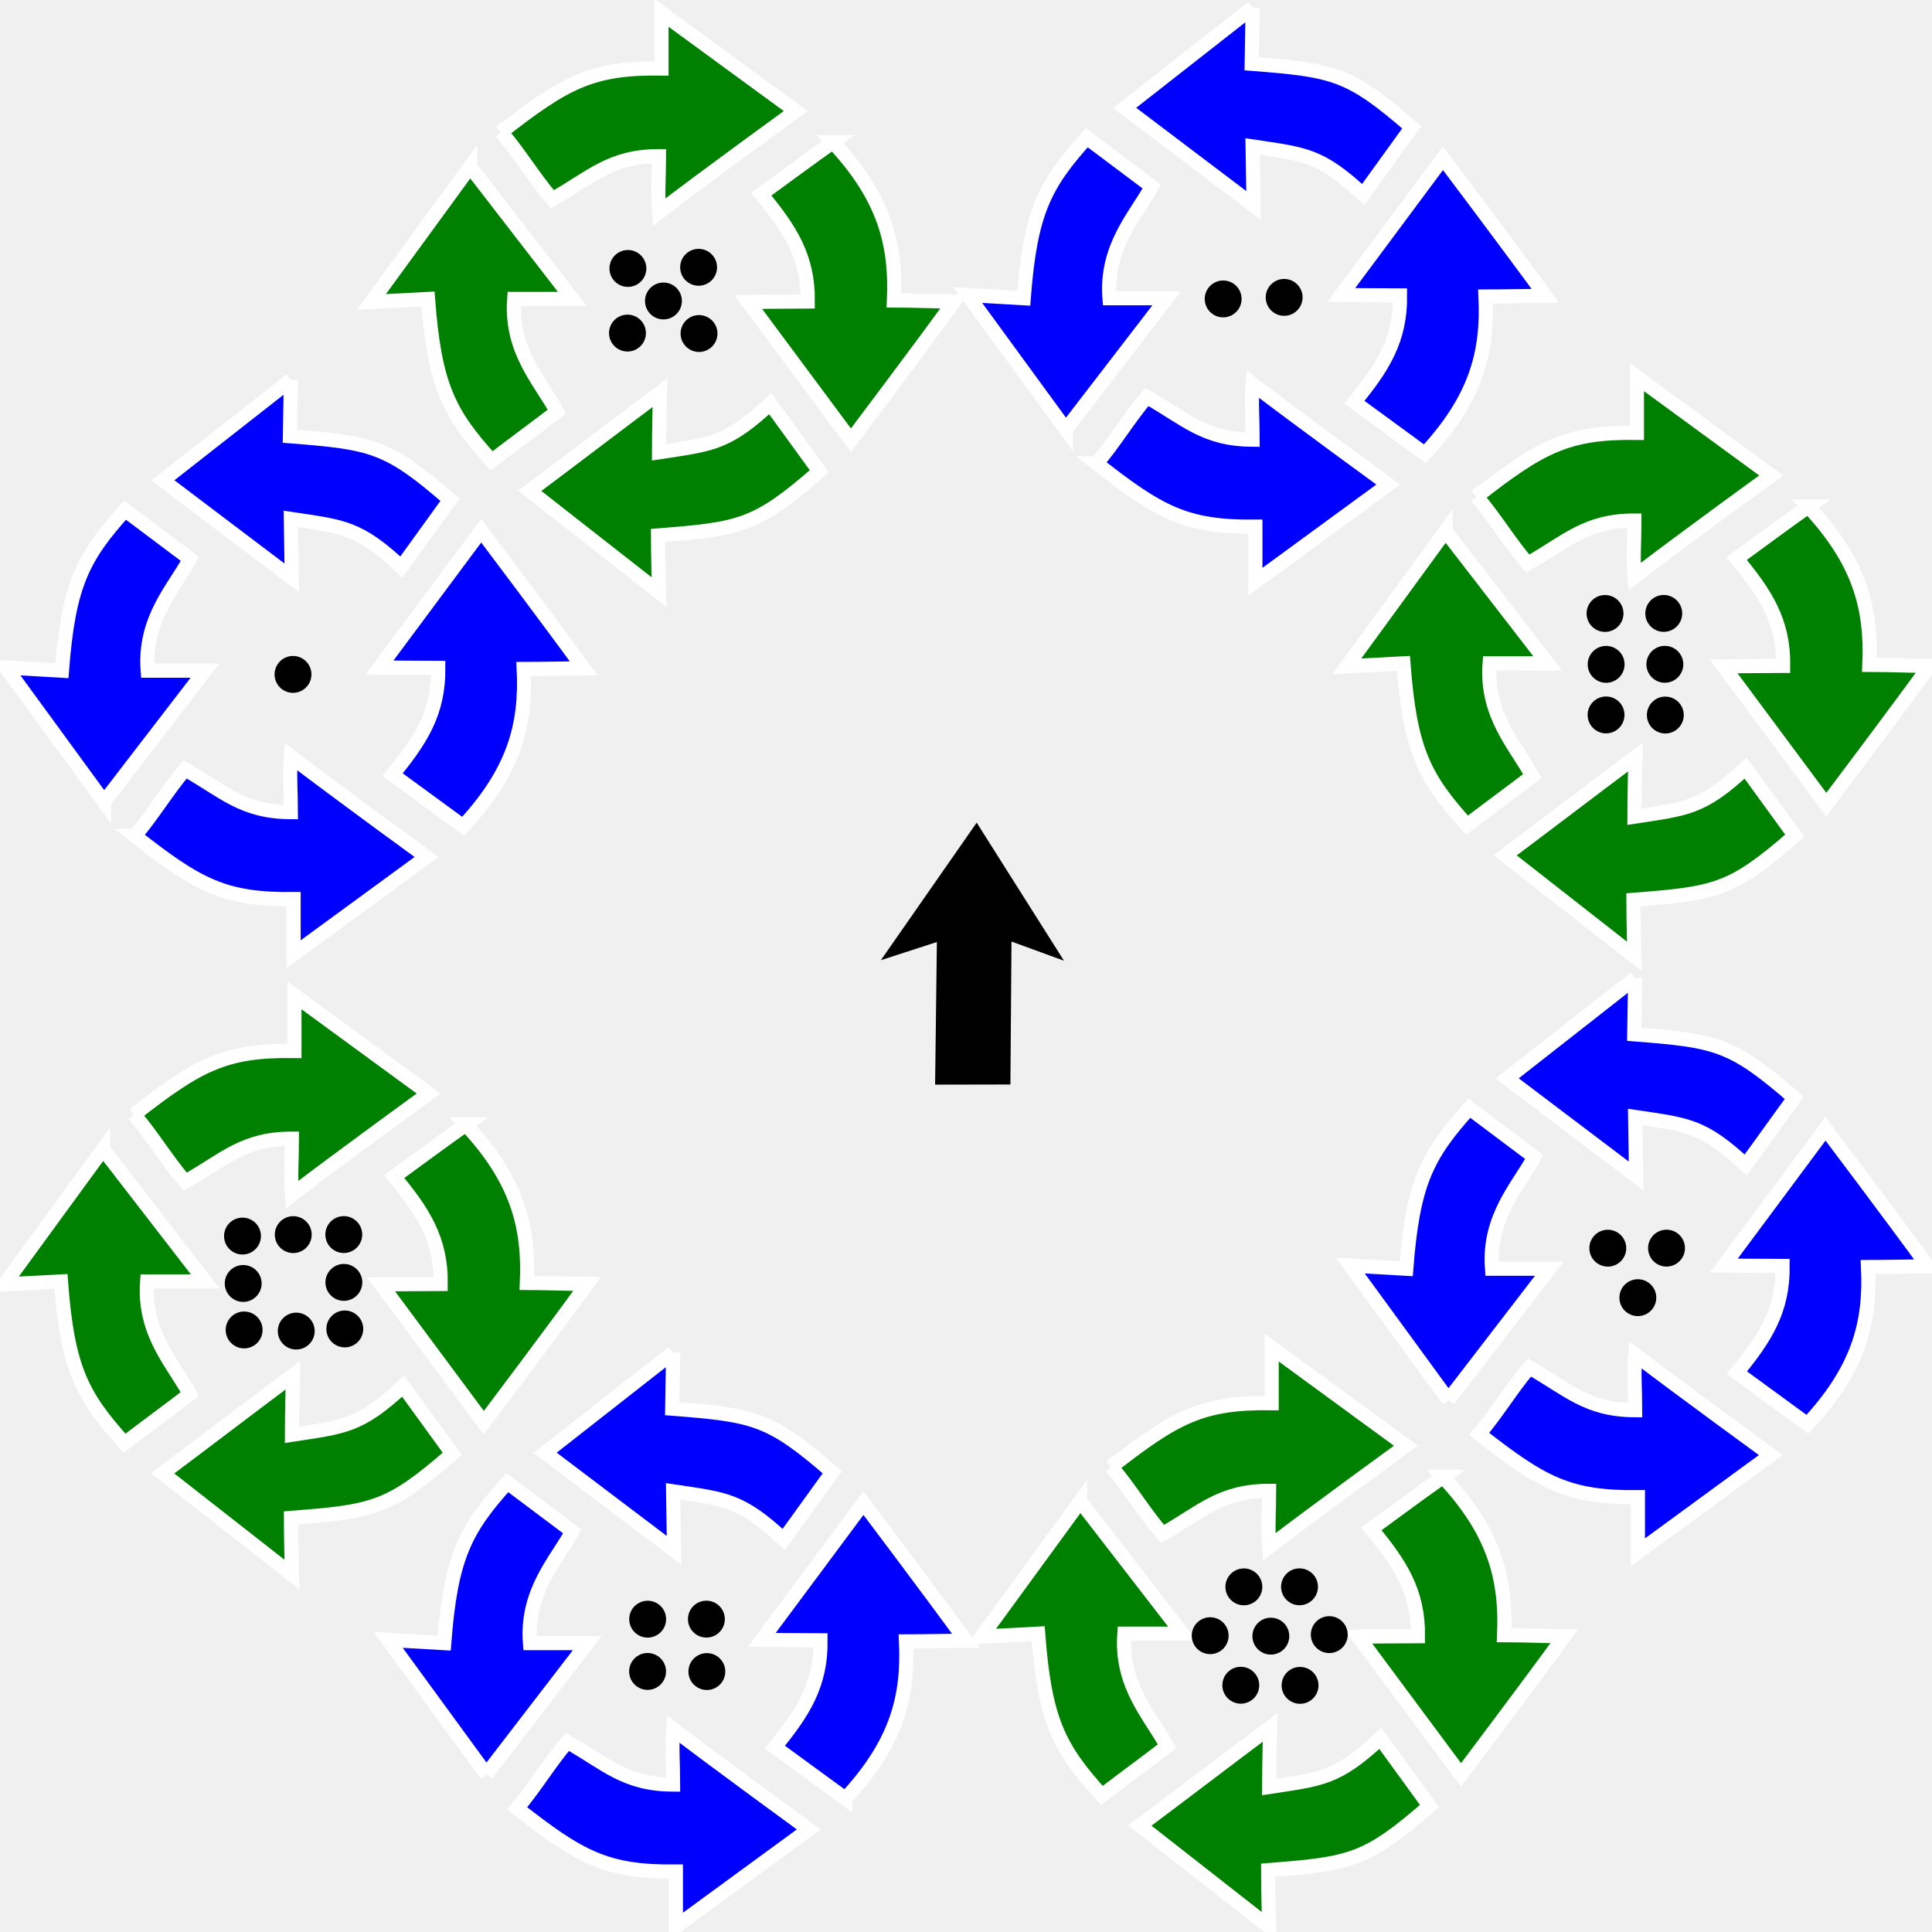
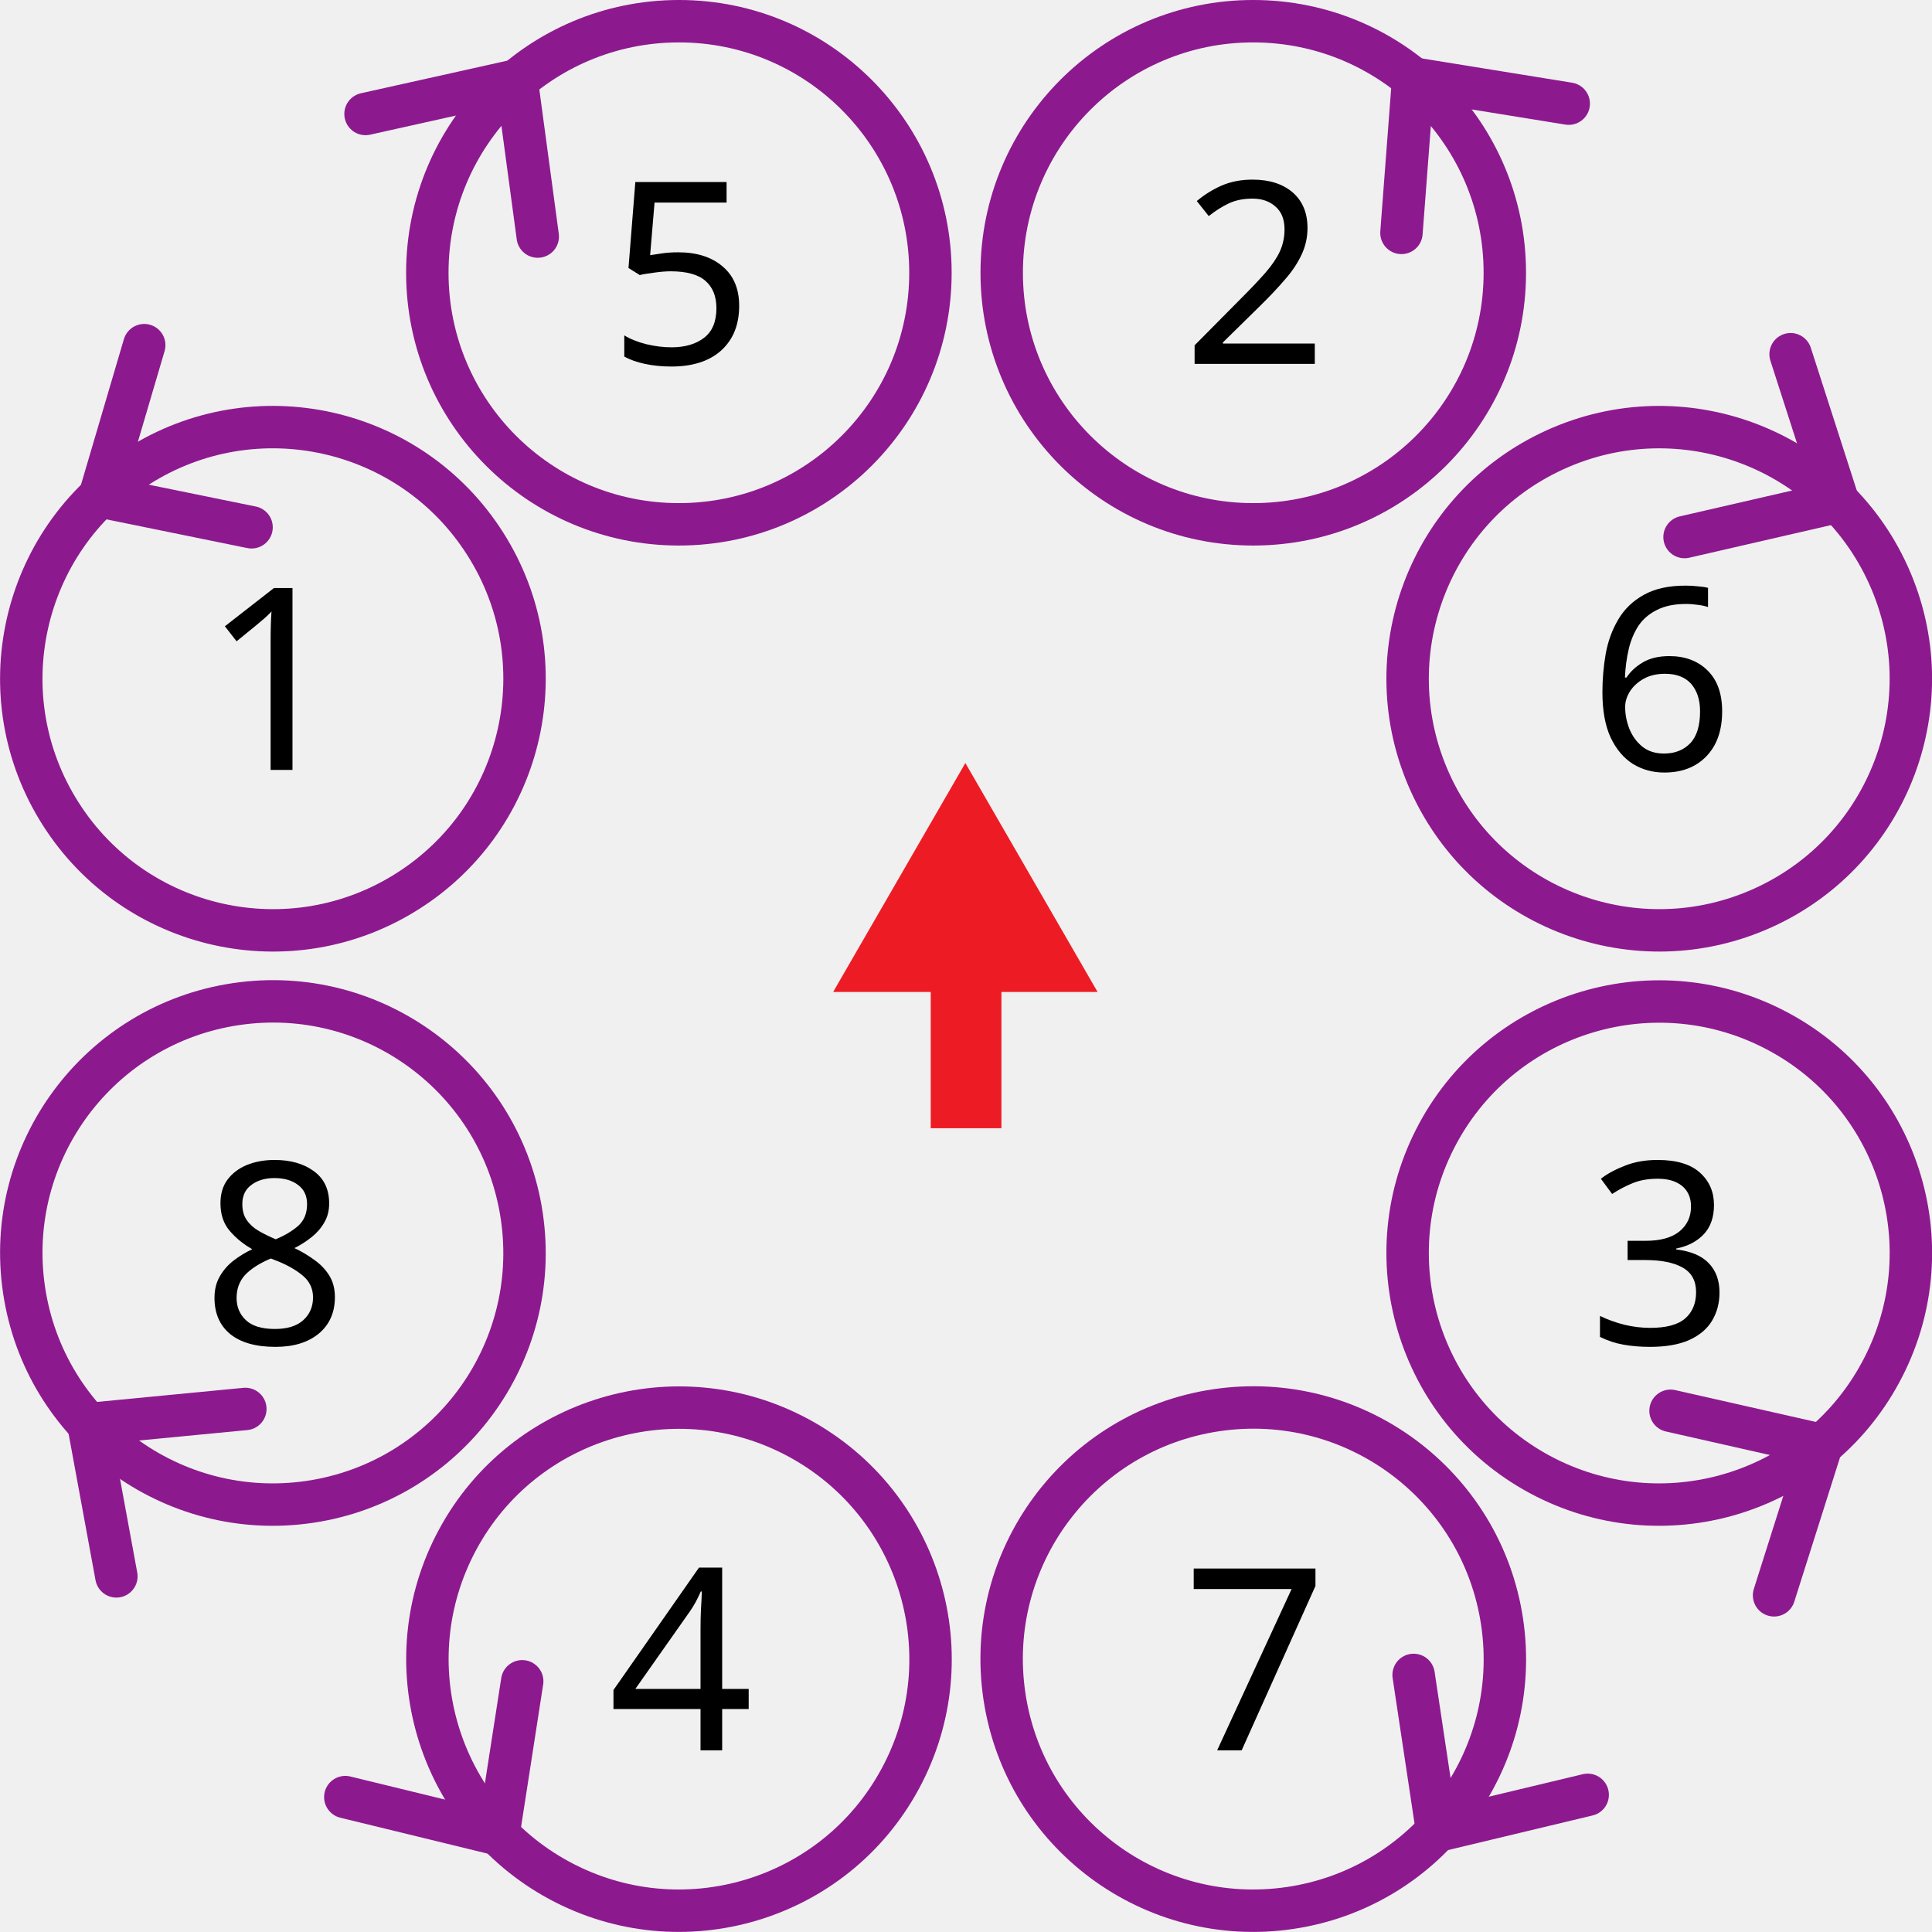
- <svg xmlns="http://www.w3.org/2000/svg" version="1.1" id="octox-mix" x="0px" y="0px" width="136.63px" height="136.62px" viewBox="12.14 10.11 136.63 136.62" xml:space="preserve">
-   <defs id="defs54" />
-   <path d="m 32.709,36.988 -9.052,7.092 c 3.043,2.296 6.074,4.602 9.117,6.897 0,0 -0.043,-2.783 -0.065,-4.169 3.671,0.552 4.753,0.552 7.818,3.4 1.148,-1.581 2.285,-3.173 3.432,-4.753 -4.418,-3.844 -5.522,-4.039 -11.315,-4.494 0.022,-1.321 0.065,-3.974 0.065,-3.974 z" id="path3128" style="fill:#0000ff;fill-opacity:1;stroke:#ffffff;stroke-width:1;stroke-opacity:1;stroke-miterlimit:4;stroke-dasharray:none" />
-   <path d="m 19.499,66.819 7.136,-9.279 c 0,0 -2.696,0 -4.05,0 -0.282,-3.681 1.884,-5.847 2.988,-7.904 -1.527,-1.148 -3.064,-2.296 -4.591,-3.443 -3.01,3.335 -3.995,5.284 -4.461,11.348 -1.321,-0.076 -3.963,-0.227 -3.963,-0.227 l 6.941,9.507 z" id="path3135" style="fill:#0000ff;fill-opacity:1;stroke:#ffffff;stroke-width:1;stroke-opacity:1;stroke-miterlimit:4;stroke-dasharray:none" />
-   <path d="m 21.676,69.223 c 4.429,3.476 6.302,4.526 11.229,4.472 0,1.299 0,3.898 0,3.898 l 9.399,-6.876 c 0,0 -6.497,-4.732 -9.593,-7.103 -0.108,1.31 0,2.48 0,3.931 -3.411,-0.011 -4.732,-1.462 -7.482,-3.021 -1.289,1.516 -2.263,3.183 -3.552,4.699 z" id="path3142" style="fill:#0000ff;fill-opacity:1;stroke:#ffffff;stroke-width:1;stroke-opacity:1;stroke-miterlimit:4;stroke-dasharray:none" />
-   <path d="m 44.891,68.54 c -1.57,-1.148 -3.422,-2.501 -4.992,-3.649 2.025,-2.458 3.27,-4.418 3.238,-7.547 -1.451,0 -4.158,-0.032 -4.158,-0.032 l 7.19,-9.669 c 0,0 4.948,6.562 7.244,9.734 -1.299,0 -2.934,0.043 -4.234,0.043 0.195,4.017 -0.704,7.265 -4.288,11.12 z" id="path3149" style="fill:#0000ff;fill-opacity:1;stroke:#ffffff;stroke-width:1;stroke-opacity:1;stroke-miterlimit:4;stroke-dasharray:none" />
-   <path style="fill:#000000;fill-opacity:1" id="path4033" d="m 65.458,66.177 a 1.304,1.304 0 1 1 -2.608,0 1.304,1.304 0 1 1 2.608,0 z" transform="translate(-31.29284,-8.373496)" />
-   <path d="m 100.725,10.648 -9.052,7.092 c 3.043,2.296 6.074,4.602 9.117,6.897 0,0 -0.043,-2.783 -0.065,-4.169 3.671,0.552 4.753,0.552 7.818,3.4 1.148,-1.581 2.285,-3.173 3.432,-4.753 -4.418,-3.844 -5.522,-4.039 -11.315,-4.494 0.022,-1.321 0.065,-3.974 0.065,-3.974 z" id="path3128-9" style="fill:#0000ff;fill-opacity:1;stroke:#ffffff;stroke-width:1;stroke-opacity:1;stroke-miterlimit:4;stroke-dasharray:none" />
-   <path d="m 87.515,40.479 7.136,-9.279 c 0,0 -2.696,0 -4.05,0 -0.282,-3.681 1.884,-5.847 2.988,-7.904 -1.527,-1.148 -3.064,-2.296 -4.591,-3.443 -3.01,3.335 -3.995,5.284 -4.461,11.348 -1.321,-0.076 -3.963,-0.227 -3.963,-0.227 l 6.941,9.507 z" id="path3135-2" style="fill:#0000ff;fill-opacity:1;stroke:#ffffff;stroke-width:1;stroke-opacity:1;stroke-miterlimit:4;stroke-dasharray:none" />
-   <path d="m 89.691,42.883 c 4.429,3.476 6.302,4.526 11.229,4.472 0,1.299 0,3.898 0,3.898 l 9.399,-6.876 c 0,0 -6.497,-4.732 -9.593,-7.103 -0.108,1.31 0,2.48 0,3.931 -3.411,-0.011 -4.732,-1.462 -7.482,-3.021 -1.289,1.516 -2.263,3.183 -3.552,4.699 z" id="path3142-1" style="fill:#0000ff;fill-opacity:1;stroke:#ffffff;stroke-width:1;stroke-opacity:1;stroke-miterlimit:4;stroke-dasharray:none" />
-   <path d="m 112.906,42.2 c -1.57,-1.148 -3.422,-2.501 -4.992,-3.649 2.025,-2.458 3.27,-4.418 3.238,-7.547 -1.451,0 -4.158,-0.032 -4.158,-0.032 l 7.19,-9.669 c 0,0 4.948,6.562 7.244,9.734 -1.299,0 -2.934,0.043 -4.234,0.043 0.195,4.017 -0.704,7.266 -4.288,11.12 z" id="path3149-1" style="fill:#0000ff;fill-opacity:1;stroke:#ffffff;stroke-width:1;stroke-opacity:1;stroke-miterlimit:4;stroke-dasharray:none" />
-   <path transform="translate(34.48721,-34.92727)" style="fill:#000000;fill-opacity:1" id="path4033-9" d="m 65.458,66.177 a 1.304,1.304 0 1 1 -2.608,0 1.304,1.304 0 1 1 2.608,0 z" />
-   <path transform="translate(38.80056,-35.03615)" style="fill:#000000;fill-opacity:1" id="path4033-9-5" d="m 65.458,66.177 a 1.304,1.304 0 1 1 -2.608,0 1.304,1.304 0 1 1 2.608,0 z" />
-   <path d="m 127.778,79.283 -9.052,7.092 c 3.043,2.296 6.074,4.602 9.117,6.897 0,0 -0.043,-2.783 -0.065,-4.169 3.671,0.552 4.753,0.552 7.818,3.4 1.148,-1.581 2.285,-3.173 3.432,-4.753 -4.418,-3.844 -5.522,-4.039 -11.315,-4.494 0.022,-1.321 0.065,-3.974 0.065,-3.974 z" id="path3128-9-1" style="fill:#0000ff;fill-opacity:1;stroke:#ffffff;stroke-width:1;stroke-opacity:1;stroke-miterlimit:4;stroke-dasharray:none" />
-   <path d="m 114.568,109.114 7.136,-9.279 c 0,0 -2.696,0 -4.05,0 -0.282,-3.681 1.884,-5.847 2.989,-7.904 -1.527,-1.148 -3.064,-2.296 -4.591,-3.443 -3.01,3.335 -3.995,5.284 -4.461,11.348 -1.321,-0.076 -3.963,-0.227 -3.963,-0.227 l 6.941,9.507 z" id="path3135-2-4" style="fill:#0000ff;fill-opacity:1;stroke:#ffffff;stroke-width:1;stroke-opacity:1;stroke-miterlimit:4;stroke-dasharray:none" />
-   <path d="m 116.745,111.518 c 4.429,3.476 6.302,4.526 11.229,4.472 0,1.299 0,3.898 0,3.898 l 9.399,-6.876 c 0,0 -6.497,-4.732 -9.594,-7.103 -0.108,1.31 0,2.48 0,3.931 -3.411,-0.011 -4.732,-1.462 -7.482,-3.021 -1.289,1.516 -2.263,3.183 -3.552,4.699 z" id="path3142-1-9" style="fill:#0000ff;fill-opacity:1;stroke:#ffffff;stroke-width:1;stroke-opacity:1;stroke-miterlimit:4;stroke-dasharray:none" />
-   <path d="m 139.96,110.835 c -1.57,-1.148 -3.422,-2.501 -4.992,-3.649 2.025,-2.458 3.27,-4.418 3.238,-7.547 -1.451,0 -4.158,-0.032 -4.158,-0.032 l 7.19,-9.669 c 0,0 4.948,6.562 7.244,9.734 -1.299,0 -2.934,0.043 -4.234,0.043 0.195,4.017 -0.704,7.266 -4.288,11.12 z" id="path3149-1-8" style="fill:#0000ff;fill-opacity:1;stroke:#ffffff;stroke-width:1;stroke-opacity:1;stroke-miterlimit:4;stroke-dasharray:none" />
-   <path transform="translate(61.68877,32.20371)" style="fill:#000000;fill-opacity:1" id="path4033-9-4" d="m 65.458,66.177 a 1.304,1.304 0 1 1 -2.608,0 1.304,1.304 0 1 1 2.608,0 z" />
-   <path transform="translate(65.84158,32.20006)" style="fill:#000000;fill-opacity:1" id="path4033-9-3" d="m 65.458,66.177 a 1.304,1.304 0 1 1 -2.608,0 1.304,1.304 0 1 1 2.608,0 z" />
-   <path transform="translate(63.8131,35.70379)" style="fill:#000000;fill-opacity:1" id="path4033-9-1" d="m 65.458,66.177 a 1.304,1.304 0 1 1 -2.608,0 1.304,1.304 0 1 1 2.608,0 z" />
-   <path d="m 59.743,105.757 -9.052,7.092 c 3.043,2.296 6.074,4.602 9.117,6.897 0,0 -0.043,-2.783 -0.065,-4.169 3.671,0.552 4.753,0.552 7.818,3.4 1.148,-1.581 2.285,-3.173 3.432,-4.753 -4.418,-3.844 -5.522,-4.039 -11.315,-4.494 0.022,-1.321 0.065,-3.974 0.065,-3.974 z" id="path3128-9-1-5" style="fill:#0000ff;fill-opacity:1;stroke:#ffffff;stroke-width:1;stroke-opacity:1;stroke-miterlimit:4;stroke-dasharray:none" />
-   <path d="m 46.533,135.588 7.136,-9.279 c 0,0 -2.696,0 -4.05,0 -0.282,-3.681 1.884,-5.847 2.989,-7.904 -1.527,-1.148 -3.064,-2.296 -4.591,-3.443 -3.01,3.335 -3.995,5.284 -4.461,11.348 -1.321,-0.076 -3.963,-0.227 -3.963,-0.227 l 6.941,9.507 z" id="path3135-2-4-5" style="fill:#0000ff;fill-opacity:1;stroke:#ffffff;stroke-width:1;stroke-opacity:1;stroke-miterlimit:4;stroke-dasharray:none" />
-   <path d="m 48.709,137.992 c 4.429,3.476 6.302,4.526 11.229,4.472 0,1.299 0,3.898 0,3.898 l 9.399,-6.876 c 0,0 -6.497,-4.732 -9.594,-7.103 -0.108,1.31 0,2.48 0,3.931 -3.411,-0.011 -4.732,-1.462 -7.482,-3.021 -1.289,1.516 -2.263,3.183 -3.552,4.699 z" id="path3142-1-9-1" style="fill:#0000ff;fill-opacity:1;stroke:#ffffff;stroke-width:1;stroke-opacity:1;stroke-miterlimit:4;stroke-dasharray:none" />
-   <path d="m 71.924,137.309 c -1.57,-1.148 -3.422,-2.501 -4.992,-3.649 2.025,-2.458 3.27,-4.418 3.238,-7.547 -1.451,0 -4.158,-0.033 -4.158,-0.033 l 7.19,-9.669 c 0,0 4.948,6.562 7.244,9.734 -1.299,0 -2.934,0.043 -4.234,0.043 0.195,4.017 -0.704,7.266 -4.288,11.12 z" id="path3149-1-8-7" style="fill:#0000ff;fill-opacity:1;stroke:#ffffff;stroke-width:1;stroke-opacity:1;stroke-miterlimit:4;stroke-dasharray:none" />
-   <path transform="translate(-6.211163,58.44051)" style="fill:#000000;fill-opacity:1" id="path4033-9-4-2-9" d="m 65.458,66.177 a 1.304,1.304 0 1 1 -2.608,0 1.304,1.304 0 1 1 2.608,0 z" />
-   <path transform="translate(-2.058362,58.43687)" style="fill:#000000;fill-opacity:1" id="path4033-9-3-3-5" d="m 65.458,66.177 a 1.304,1.304 0 1 1 -2.608,0 1.304,1.304 0 1 1 2.608,0 z" />
-   <path transform="translate(-6.217233,62.13619)" style="fill:#000000;fill-opacity:1" id="path4033-9-1-3-4" d="m 65.458,66.177 a 1.304,1.304 0 1 1 -2.608,0 1.304,1.304 0 1 1 2.608,0 z" />
-   <path transform="translate(-2.025494,62.14466)" style="fill:#000000;fill-opacity:1" id="path4033-9-1-3-3-3" d="m 65.458,66.177 a 1.304,1.304 0 1 1 -2.608,0 1.304,1.304 0 1 1 2.608,0 z" />
-   <path style="fill:#008000;fill-opacity:1;fill-rule:nonzero;stroke:#ffffff;stroke-width:1;stroke-linecap:butt;stroke-linejoin:miter;stroke-miterlimit:4;stroke-opacity:1;stroke-dasharray:none" d="m 58.744,51.98 -9.142,-7.157 c 3.083,-2.303 6.13,-4.642 9.213,-6.945 0,0 -0.071,2.799 -0.071,4.217 3.685,-0.567 4.783,-0.567 7.866,-3.437 1.169,1.594 2.303,3.189 3.472,4.783 -4.465,3.898 -5.563,4.075 -11.409,4.535 0,1.346 0.071,4.004 0.071,4.004 z" id="path3071" />
-   <path style="fill:#008000;fill-opacity:1;fill-rule:nonzero;stroke:#ffffff;stroke-width:1;stroke-linecap:butt;stroke-linejoin:miter;stroke-miterlimit:4;stroke-opacity:1;stroke-dasharray:none" d="m 45.386,21.898 7.228,9.354 -4.11,0 c -0.283,3.72 1.913,5.882 3.012,7.972 -1.524,1.169 -3.083,2.303 -4.606,3.472 -3.047,-3.366 -4.039,-5.315 -4.5,-11.445 l -4.004,0.213 6.98,-9.567 z" id="path3075" />
-   <path style="fill:#008000;fill-opacity:1;fill-rule:nonzero;stroke:#ffffff;stroke-width:1;stroke-linecap:butt;stroke-linejoin:miter;stroke-miterlimit:4;stroke-opacity:1;stroke-dasharray:none" d="m 47.583,19.453 c 4.5,-3.508 6.378,-4.571 11.339,-4.5 l 0,-3.933 9.496,6.945 c 0,0 -6.555,4.748 -9.673,7.157 -0.106,-1.311 0,-2.516 0,-3.969 -3.437,0 -4.783,1.488 -7.547,3.047 -1.311,-1.524 -2.303,-3.224 -3.614,-4.748 z" id="path3079" />
-   <path style="fill:#008000;fill-opacity:1;fill-rule:nonzero;stroke:#ffffff;stroke-width:1;stroke-linecap:butt;stroke-linejoin:miter;stroke-miterlimit:4;stroke-opacity:1;stroke-dasharray:none" d="m 71.039,20.161 c -1.594,1.134 -3.472,2.516 -5.067,3.685 2.055,2.48 3.331,4.429 3.295,7.583 -1.488,0 -4.217,0.035 -4.217,0.035 l 7.264,9.78 c 0,0 4.996,-6.626 7.299,-9.815 -1.311,0 -2.941,-0.071 -4.252,-0.071 0.177,-4.039 -0.709,-7.335 -4.323,-11.197 z" id="path3083" />
-   <path transform="translate(-7.609205,-37.08288)" style="fill:#000000;fill-opacity:1" id="path4033-9-4-2" d="m 65.458,66.177 a 1.304,1.304 0 1 1 -2.608,0 1.304,1.304 0 1 1 2.608,0 z" />
-   <path transform="translate(-2.609029,-37.16376)" style="fill:#000000;fill-opacity:1" id="path4033-9-3-3" d="m 65.458,66.177 a 1.304,1.304 0 1 1 -2.608,0 1.304,1.304 0 1 1 2.608,0 z" />
-   <path transform="translate(-7.639072,-32.51168)" style="fill:#000000;fill-opacity:1" id="path4033-9-1-3" d="m 65.458,66.177 a 1.304,1.304 0 1 1 -2.608,0 1.304,1.304 0 1 1 2.608,0 z" />
-   <path transform="translate(-2.579161,-32.48059)" style="fill:#000000;fill-opacity:1" id="path4033-9-1-3-3" d="m 65.458,66.177 a 1.304,1.304 0 1 1 -2.608,0 1.304,1.304 0 1 1 2.608,0 z" />
-   <path style="fill:#000000;fill-opacity:1" id="path4033-1" d="m 65.458,66.177 a 1.304,1.304 0 1 1 -2.608,0 1.304,1.304 0 1 1 2.608,0 z" transform="translate(-5.095244,-34.7825)" />
-   <path style="fill:#008000;fill-opacity:1;fill-rule:nonzero;stroke:#ffffff;stroke-width:1;stroke-linecap:butt;stroke-linejoin:miter;stroke-miterlimit:4;stroke-opacity:1;stroke-dasharray:none" d="m 127.724,77.75 -9.142,-7.157 c 3.083,-2.303 6.13,-4.642 9.213,-6.945 0,0 -0.071,2.799 -0.071,4.217 3.685,-0.567 4.783,-0.567 7.866,-3.437 1.169,1.594 2.303,3.189 3.472,4.783 -4.465,3.898 -5.563,4.075 -11.409,4.535 0,1.346 0.071,4.004 0.071,4.004 z" id="path3071-2" />
-   <path style="fill:#008000;fill-opacity:1;fill-rule:nonzero;stroke:#ffffff;stroke-width:1;stroke-linecap:butt;stroke-linejoin:miter;stroke-miterlimit:4;stroke-opacity:1;stroke-dasharray:none" d="m 114.366,47.667 7.228,9.354 -4.11,0 c -0.283,3.72 1.913,5.882 3.012,7.972 -1.524,1.169 -3.083,2.303 -4.606,3.472 -3.047,-3.366 -4.039,-5.315 -4.5,-11.445 l -4.004,0.213 6.98,-9.567 z" id="path3075-7" />
-   <path style="fill:#008000;fill-opacity:1;fill-rule:nonzero;stroke:#ffffff;stroke-width:1;stroke-linecap:butt;stroke-linejoin:miter;stroke-miterlimit:4;stroke-opacity:1;stroke-dasharray:none" d="m 116.563,45.222 c 4.5,-3.508 6.378,-4.571 11.339,-4.5 l 0,-3.933 9.496,6.945 c 0,0 -6.555,4.748 -9.673,7.157 -0.106,-1.311 0,-2.516 0,-3.969 -3.437,0 -4.783,1.488 -7.547,3.047 -1.311,-1.524 -2.303,-3.224 -3.614,-4.748 z" id="path3079-6" />
-   <path style="fill:#008000;fill-opacity:1;fill-rule:nonzero;stroke:#ffffff;stroke-width:1;stroke-linecap:butt;stroke-linejoin:miter;stroke-miterlimit:4;stroke-opacity:1;stroke-dasharray:none" d="m 140.019,45.931 c -1.594,1.134 -3.472,2.516 -5.067,3.685 2.055,2.48 3.331,4.429 3.295,7.583 -1.488,0 -4.217,0.035 -4.217,0.035 l 7.264,9.78 c 0,0 4.996,-6.626 7.299,-9.815 -1.311,0 -2.941,-0.071 -4.252,-0.071 0.177,-4.039 -0.709,-7.335 -4.323,-11.197 z" id="path3083-1" />
-   <path transform="translate(61.57113,-9.083845)" style="fill:#000000;fill-opacity:1" id="path4033-9-4-2-9-8" d="m 65.458,66.177 a 1.304,1.304 0 1 1 -2.608,0 1.304,1.304 0 1 1 2.608,0 z" />
-   <path transform="translate(65.72393,-9.087485)" style="fill:#000000;fill-opacity:1" id="path4033-9-3-3-5-6" d="m 65.458,66.177 a 1.304,1.304 0 1 1 -2.608,0 1.304,1.304 0 1 1 2.608,0 z" />
-   <path transform="translate(61.56506,-5.507636)" style="fill:#000000;fill-opacity:1" id="path4033-9-1-3-4-5" d="m 65.458,66.177 a 1.304,1.304 0 1 1 -2.608,0 1.304,1.304 0 1 1 2.608,0 z" />
-   <path transform="translate(65.7568,-5.499166)" style="fill:#000000;fill-opacity:1" id="path4033-9-1-3-3-3-0" d="m 65.458,66.177 a 1.304,1.304 0 1 1 -2.608,0 1.304,1.304 0 1 1 2.608,0 z" />
-   <path transform="translate(61.49298,-12.68291)" style="fill:#000000;fill-opacity:1" id="path4033-9-4-2-9-8-2" d="m 65.458,66.177 a 1.304,1.304 0 1 1 -2.608,0 1.304,1.304 0 1 1 2.608,0 z" />
-   <path transform="translate(65.64578,-12.68655)" style="fill:#000000;fill-opacity:1" id="path4033-9-3-3-5-6-8" d="m 65.458,66.177 a 1.304,1.304 0 1 1 -2.608,0 1.304,1.304 0 1 1 2.608,0 z" />
-   <path style="fill:#008000;fill-opacity:1;fill-rule:nonzero;stroke:#ffffff;stroke-width:1;stroke-linecap:butt;stroke-linejoin:miter;stroke-miterlimit:4;stroke-opacity:1;stroke-dasharray:none" d="m 101.893,146.37 -9.142,-7.157 c 3.083,-2.303 6.13,-4.642 9.213,-6.945 0,0 -0.071,2.799 -0.071,4.217 3.685,-0.567 4.783,-0.567 7.866,-3.437 1.169,1.594 2.303,3.189 3.472,4.783 -4.465,3.898 -5.563,4.075 -11.409,4.535 0,1.346 0.071,4.004 0.071,4.004 z" id="path3071-2-6" />
-   <path style="fill:#008000;fill-opacity:1;fill-rule:nonzero;stroke:#ffffff;stroke-width:1;stroke-linecap:butt;stroke-linejoin:miter;stroke-miterlimit:4;stroke-opacity:1;stroke-dasharray:none" d="m 88.535,116.287 7.228,9.354 -4.11,0 c -0.283,3.72 1.913,5.882 3.012,7.972 -1.524,1.169 -3.083,2.303 -4.606,3.472 -3.047,-3.366 -4.039,-5.315 -4.5,-11.445 l -4.004,0.213 6.98,-9.567 z" id="path3075-7-8" />
-   <path style="fill:#008000;fill-opacity:1;fill-rule:nonzero;stroke:#ffffff;stroke-width:1;stroke-linecap:butt;stroke-linejoin:miter;stroke-miterlimit:4;stroke-opacity:1;stroke-dasharray:none" d="m 90.732,113.842 c 4.5,-3.508 6.378,-4.571 11.339,-4.5 l 0,-3.933 9.496,6.945 c 0,0 -6.555,4.748 -9.673,7.157 -0.106,-1.311 0,-2.516 0,-3.969 -3.437,0 -4.783,1.488 -7.547,3.047 -1.311,-1.524 -2.303,-3.224 -3.614,-4.748 z" id="path3079-6-5" />
-   <path style="fill:#008000;fill-opacity:1;fill-rule:nonzero;stroke:#ffffff;stroke-width:1;stroke-linecap:butt;stroke-linejoin:miter;stroke-miterlimit:4;stroke-opacity:1;stroke-dasharray:none" d="m 114.188,114.551 c -1.594,1.134 -3.472,2.516 -5.067,3.685 2.055,2.48 3.331,4.429 3.295,7.583 -1.488,0 -4.217,0.035 -4.217,0.035 l 7.264,9.78 c 0,0 4.996,-6.626 7.299,-9.815 -1.311,0 -2.941,-0.071 -4.252,-0.071 0.177,-4.039 -0.709,-7.335 -4.323,-11.197 z" id="path3083-1-7" />
-   <path transform="translate(33.56905,59.60854)" style="fill:#000000;fill-opacity:1" id="path4033-9-4-2-9-8-6" d="m 65.458,66.177 a 1.304,1.304 0 1 1 -2.608,0 1.304,1.304 0 1 1 2.608,0 z" />
-   <path transform="translate(41.99123,59.53253)" style="fill:#000000;fill-opacity:1" id="path4033-9-3-3-5-6-1" d="m 65.458,66.177 a 1.304,1.304 0 1 1 -2.608,0 1.304,1.304 0 1 1 2.608,0 z" />
-   <path transform="translate(35.73385,63.11238)" style="fill:#000000;fill-opacity:1" id="path4033-9-1-3-4-5-8" d="m 65.458,66.177 a 1.304,1.304 0 1 1 -2.608,0 1.304,1.304 0 1 1 2.608,0 z" />
-   <path transform="translate(39.92559,63.12085)" style="fill:#000000;fill-opacity:1" id="path4033-9-1-3-3-3-0-9" d="m 65.458,66.177 a 1.304,1.304 0 1 1 -2.608,0 1.304,1.304 0 1 1 2.608,0 z" />
-   <path transform="translate(35.95122,56.1542)" style="fill:#000000;fill-opacity:1" id="path4033-9-4-2-9-8-2-2" d="m 65.458,66.177 a 1.304,1.304 0 1 1 -2.608,0 1.304,1.304 0 1 1 2.608,0 z" />
-   <path transform="translate(39.88694,56.15056)" style="fill:#000000;fill-opacity:1" id="path4033-9-3-3-5-6-8-7" d="m 65.458,66.177 a 1.304,1.304 0 1 1 -2.608,0 1.304,1.304 0 1 1 2.608,0 z" />
-   <path transform="translate(37.85948,59.64054)" style="fill:#000000;fill-opacity:1" id="path4033-9-4-2-9-8-2-2-9" d="m 65.458,66.177 a 1.304,1.304 0 1 1 -2.608,0 1.304,1.304 0 1 1 2.608,0 z" />
-   <path style="fill:#008000;fill-opacity:1;fill-rule:nonzero;stroke:#ffffff;stroke-width:1;stroke-linecap:butt;stroke-linejoin:miter;stroke-miterlimit:4;stroke-opacity:1;stroke-dasharray:none" d="m 32.785,121.46 -9.142,-7.157 c 3.083,-2.303 6.13,-4.642 9.213,-6.945 0,0 -0.071,2.799 -0.071,4.217 3.685,-0.567 4.783,-0.567 7.866,-3.437 1.169,1.594 2.303,3.189 3.472,4.783 -4.465,3.898 -5.563,4.075 -11.409,4.535 0,1.346 0.071,4.004 0.071,4.004 z" id="path3071-2-6-5" />
-   <path style="fill:#008000;fill-opacity:1;fill-rule:nonzero;stroke:#ffffff;stroke-width:1;stroke-linecap:butt;stroke-linejoin:miter;stroke-miterlimit:4;stroke-opacity:1;stroke-dasharray:none" d="m 19.427,91.378 7.228,9.354 -4.11,0 c -0.283,3.72 1.913,5.882 3.012,7.972 -1.524,1.169 -3.083,2.303 -4.606,3.472 -3.047,-3.366 -4.039,-5.315 -4.5,-11.445 l -4.004,0.213 6.98,-9.567 z" id="path3075-7-8-4" />
-   <path style="fill:#008000;fill-opacity:1;fill-rule:nonzero;stroke:#ffffff;stroke-width:1;stroke-linecap:butt;stroke-linejoin:miter;stroke-miterlimit:4;stroke-opacity:1;stroke-dasharray:none" d="m 21.623,88.933 c 4.5,-3.508 6.378,-4.571 11.339,-4.5 l 0,-3.933 9.496,6.945 c 0,0 -6.555,4.748 -9.673,7.157 -0.106,-1.311 0,-2.516 0,-3.969 -3.437,0 -4.783,1.488 -7.547,3.047 -1.311,-1.524 -2.303,-3.224 -3.614,-4.748 z" id="path3079-6-5-3" />
-   <path style="fill:#008000;fill-opacity:1;fill-rule:nonzero;stroke:#ffffff;stroke-width:1;stroke-linecap:butt;stroke-linejoin:miter;stroke-miterlimit:4;stroke-opacity:1;stroke-dasharray:none" d="m 45.08,89.641 c -1.594,1.134 -3.472,2.516 -5.067,3.685 2.055,2.48 3.331,4.429 3.295,7.583 -1.488,0 -4.217,0.035 -4.217,0.035 l 7.264,9.78 c 0,0 4.996,-6.626 7.299,-9.815 -1.311,0 -2.941,-0.071 -4.252,-0.071 0.177,-4.039 -0.709,-7.335 -4.323,-11.197 z" id="path3083-1-7-1" />
-   <path transform="translate(-34.81545,34.69886)" style="fill:#000000;fill-opacity:1" id="path4033-9-4-2-9-8-6-2" d="m 65.458,66.177 a 1.304,1.304 0 1 1 -2.608,0 1.304,1.304 0 1 1 2.608,0 z" />
-   <path transform="translate(-27.69579,34.62286)" style="fill:#000000;fill-opacity:1" id="path4033-9-3-3-5-6-1-3" d="m 65.458,66.177 a 1.304,1.304 0 1 1 -2.608,0 1.304,1.304 0 1 1 2.608,0 z" />
-   <path transform="translate(-34.74915,37.98562)" style="fill:#000000;fill-opacity:1" id="path4033-9-1-3-4-5-8-3" d="m 65.458,66.177 a 1.304,1.304 0 1 1 -2.608,0 1.304,1.304 0 1 1 2.608,0 z" />
-   <path transform="translate(-31.06395,38.06645)" style="fill:#000000;fill-opacity:1" id="path4033-9-1-3-3-3-0-9-4" d="m 65.458,66.177 a 1.304,1.304 0 1 1 -2.608,0 1.304,1.304 0 1 1 2.608,0 z" />
-   <path transform="translate(-31.27548,31.24452)" style="fill:#000000;fill-opacity:1" id="path4033-9-4-2-9-8-2-2-1" d="m 65.458,66.177 a 1.304,1.304 0 1 1 -2.608,0 1.304,1.304 0 1 1 2.608,0 z" />
-   <path transform="translate(-27.70158,31.24088)" style="fill:#000000;fill-opacity:1" id="path4033-9-3-3-5-6-8-7-1" d="m 65.458,66.177 a 1.304,1.304 0 1 1 -2.608,0 1.304,1.304 0 1 1 2.608,0 z" />
-   <path transform="translate(-27.63053,37.9148)" style="fill:#000000;fill-opacity:1" id="path4033-9-4-2-9-8-2-2-9-3" d="m 65.458,66.177 a 1.304,1.304 0 1 1 -2.608,0 1.304,1.304 0 1 1 2.608,0 z" />
-   <path transform="translate(-34.86462,31.34689)" style="fill:#000000;fill-opacity:1" id="path4033-9-3-3-5-6-8-7-1-8" d="m 65.458,66.177 a 1.304,1.304 0 1 1 -2.608,0 1.304,1.304 0 1 1 2.608,0 z" />
-   <path style="fill:#000000;fill-opacity:1;stroke:none" d="m 81.211,68.287 -6.777,9.727 3.961,-1.285 -0.125,10.086 5.326,-0.01 0.076,-10.109 3.712,1.356 z" id="path3263" />
+ <svg xmlns="http://www.w3.org/2000/svg" version="1.1" baseProfile="basic" id="octox-mix" x="0px" y="0px" width="136.63px" height="136.62px" viewBox="12.14 10.11 136.63 136.62" xml:space="preserve">
+   <g id="M8">
+     <path id="path5880" style="fill:none;stroke:#8D198F;stroke-width:3;stroke-linecap:round;stroke-miterlimit:10;" d="M28.83,81.12c9.72-1.44,18.77,5.27,20.21,14.99c1.44,9.72-5.27,18.77-14.99,20.21   c-9.72,1.44-18.77-5.27-20.21-14.99C12.4,91.61,19.11,82.56,28.83,81.12z" />
+     <path id="path5884" style="fill:none;stroke:#8D198F;stroke-width:3;stroke-linecap:round;stroke-miterlimit:10;" d="M18.39,110.82l1.98,10.77" />
+     <path id="path5888" style="fill:none;stroke:#8D198F;stroke-width:3;stroke-linecap:round;stroke-miterlimit:10;" d="M18.39,110.82l11.1-1.07" />
+     <text transform="matrix(1 0 0 1 26.4336 105.1724)" style="font-family:'ArialMT'; font-size:18;">8</text>
+   </g>
+   <g id="M7">
+     <path id="path5808" style="fill:none;stroke:#8D198F;stroke-width:3;stroke-linecap:round;stroke-miterlimit:10;" d="M98.16,109.84c9.72-1.44,18.77,5.27,20.21,14.99c1.44,9.72-5.27,18.77-14.99,20.21   c-9.72,1.44-18.77-5.27-20.21-14.99C81.73,120.33,88.44,111.28,98.16,109.84z" />
+     <path id="path5812" style="fill:none;stroke:#8D198F;stroke-width:3;stroke-linecap:round;stroke-miterlimit:10;" d="M113.77,139.59l10.65-2.55" />
+     <path id="path5816" style="fill:none;stroke:#8D198F;stroke-width:3;stroke-linecap:round;stroke-miterlimit:10;" d="M113.77,139.59l-1.66-11.03" />
+     <text transform="matrix(1 0 0 1 95.7622 133.8931)" style="font-family:'ArialMT'; font-size:18;">7</text>
+   </g>
+   <g id="M6">
+     <path id="path5760" style="fill:none;stroke:#8D198F;stroke-width:3;stroke-linecap:round;stroke-miterlimit:10;" d="M136.83,74.31c-8.95,4.06-19.49,0.1-23.55-8.85c-4.06-8.95-0.1-19.49,8.85-23.55   c8.95-4.06,19.49-0.1,23.55,8.85S145.78,70.25,136.83,74.31z" />
+     <path id="path5764" style="fill:none;stroke:#8D198F;stroke-width:3;stroke-linecap:round;stroke-miterlimit:10;" d="M142.13,45.59l-3.36-10.43" />
+     <path id="path5768" style="fill:none;stroke:#8D198F;stroke-width:3;stroke-linecap:round;stroke-miterlimit:10;" d="M142.13,45.59l-10.86,2.5" />
+     <text transform="matrix(1 0 0 1 124.4771 64.5562)" style="font-family:'ArialMT'; font-size:18;">6</text>
+   </g>
+   <g id="M5">
+     <path id="path5712" style="fill:none;stroke:#8D198F;stroke-width:3;stroke-linecap:round;stroke-miterlimit:10;" d="M77.94,29.4c0,9.83-7.96,17.79-17.79,17.79S42.36,39.23,42.36,29.4   c0-9.82,7.96-17.79,17.79-17.79C69.97,11.6,77.94,19.58,77.94,29.4z" />
+     <path id="path5716" style="fill:none;stroke:#8D198F;stroke-width:3;stroke-linecap:round;stroke-miterlimit:10;" d="M48.68,15.79l-10.69,2.38" />
+     <path id="path5720" style="fill:none;stroke:#8D198F;stroke-width:3;stroke-linecap:round;stroke-miterlimit:10;" d="M48.68,15.79l1.49,11.05" />
+     <text transform="matrix(1 0 0 1 55.1484 35.8433)" style="font-family:'ArialMT'; font-size:18;">5</text>
+   </g>
+   <g id="M4">
+     <path id="path5784" style="fill:none;stroke:#8D198F;stroke-width:3;stroke-linecap:round;stroke-miterlimit:10;" d="M68.62,111.8c-8.64-4.67-19.44-1.46-24.11,7.18c-4.67,8.64-1.46,19.44,7.18,24.11   s19.44,1.46,24.11-7.18C80.48,127.27,77.26,116.48,68.62,111.8z" />
+     <path id="path5788" style="fill:none;stroke:#8D198F;stroke-width:3;stroke-linecap:round;stroke-miterlimit:10;" d="M47.39,139.84l1.68-10.83" />
+     <path id="path5792" style="fill:none;stroke:#8D198F;stroke-width:3;stroke-linecap:round;stroke-miterlimit:10;" d="M47.39,139.84l-10.83-2.64" />
+     <text transform="matrix(1 0 0 1 55.1489 133.8931)" style="font-family:'ArialMT'; font-size:18;">4</text>
+   </g>
+   <g id="M3">
+     <path id="path5856" style="fill:none;stroke:#8D198F;stroke-width:3;stroke-linecap:round;stroke-miterlimit:10;" d="M137.94,83.08c-8.64-4.67-19.44-1.46-24.11,7.18c-4.67,8.64-1.46,19.44,7.18,24.11   c8.64,4.67,19.44,1.46,24.11-7.18C149.81,98.55,146.6,87.75,137.94,83.08L137.94,83.08z" />
+     <path id="path5860" style="fill:none;stroke:#8D198F;stroke-width:3;stroke-linecap:round;stroke-miterlimit:10;" d="M140.97,112.3l-10.69-2.42" />
+     <path id="path5864" style="fill:none;stroke:#8D198F;stroke-width:3;stroke-linecap:round;stroke-miterlimit:10;" d="M140.97,112.3l-3.37,10.63" />
+     <text transform="matrix(1 0 0 1 124.4771 105.1724)" style="font-family:'ArialMT'; font-size:18;">3</text>
+   </g>
+   <g id="M2">
+     <path id="path5736" style="fill:none;stroke:#8D198F;stroke-width:3;stroke-linecap:round;stroke-miterlimit:10;" d="M82.98,29.4c0,9.82,7.96,17.79,17.79,17.79s17.79-7.97,17.79-17.79   c0-9.83-7.97-17.79-17.79-17.79C90.94,11.6,82.98,19.58,82.98,29.4L82.98,29.4z" />
+     <path id="path5740" style="fill:none;stroke:#8D198F;stroke-width:3;stroke-linecap:round;stroke-miterlimit:10;" d="M112.08,15.66l-0.83,10.92" />
+     <path id="path5744" style="fill:none;stroke:#8D198F;stroke-width:3;stroke-linecap:round;stroke-miterlimit:10;" d="M112.08,15.66l11,1.78" />
+     <text transform="matrix(1 0 0 1 95.7622 35.8433)" style="font-family:'ArialMT'; font-size:18;">2</text>
+   </g>
+   <g id="M1">
+     <path id="path5832" style="fill:none;stroke:#8D198F;stroke-width:3;stroke-linecap:round;stroke-miterlimit:10;" d="M40.99,73.12c8.29-5.27,10.74-16.27,5.46-24.56c-5.27-8.29-16.27-10.74-24.56-5.46   c-8.29,5.27-10.74,16.27-5.46,24.56C21.7,75.95,32.7,78.4,40.99,73.12z" />
+     <path id="path5836" style="fill:none;stroke:#8D198F;stroke-width:3;stroke-linecap:round;stroke-miterlimit:10;" d="M19.19,45.21l10.74,2.19" />
+     <path id="path5840" style="fill:none;stroke:#8D198F;stroke-width:3;stroke-linecap:round;stroke-miterlimit:10;" d="M19.19,45.21l3.15-10.69" />
+     <text transform="matrix(1 0 0 1 26.4336 64.5562)" style="font-family:'ArialMT'; font-size:18;">1</text>
+   </g>
+   <polygon id="Front_Arrow" style="fill:#ED1C24;" points="89.76,80.26 80.41,64.07 71.06,80.26 77.96,80.26 77.96,89.9 82.96,89.9   82.96,80.26 " />
</svg>
